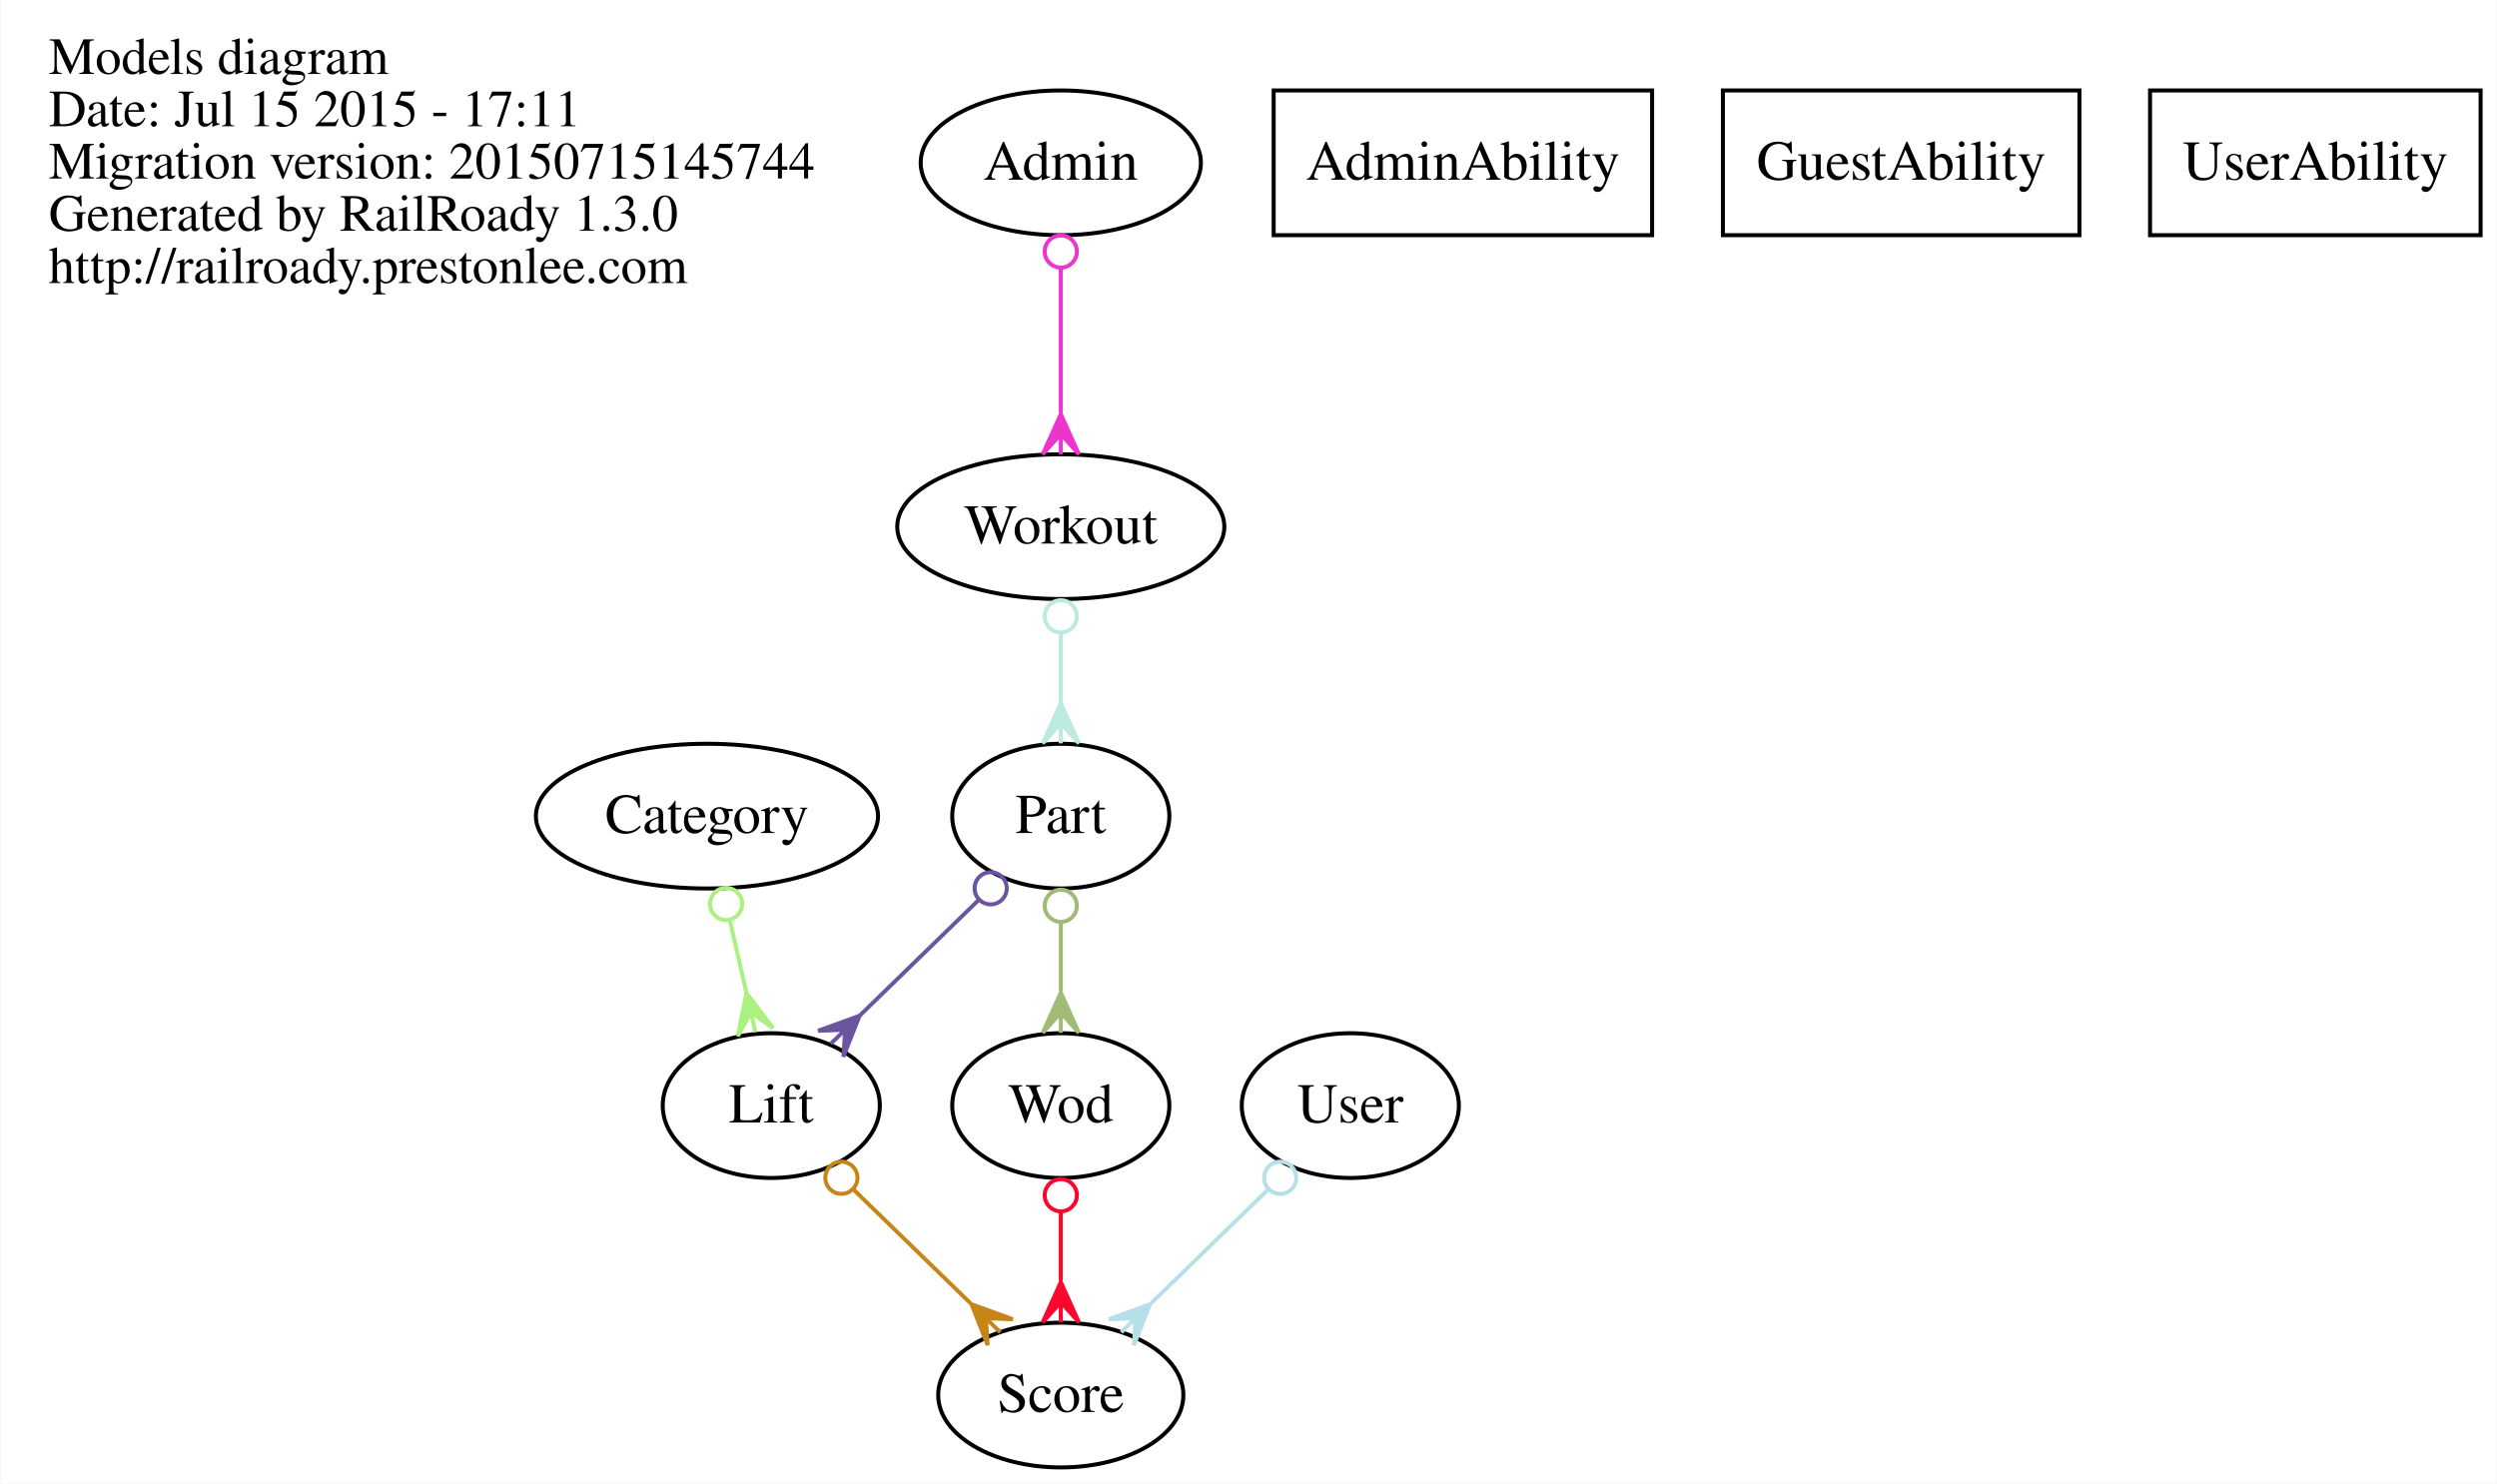
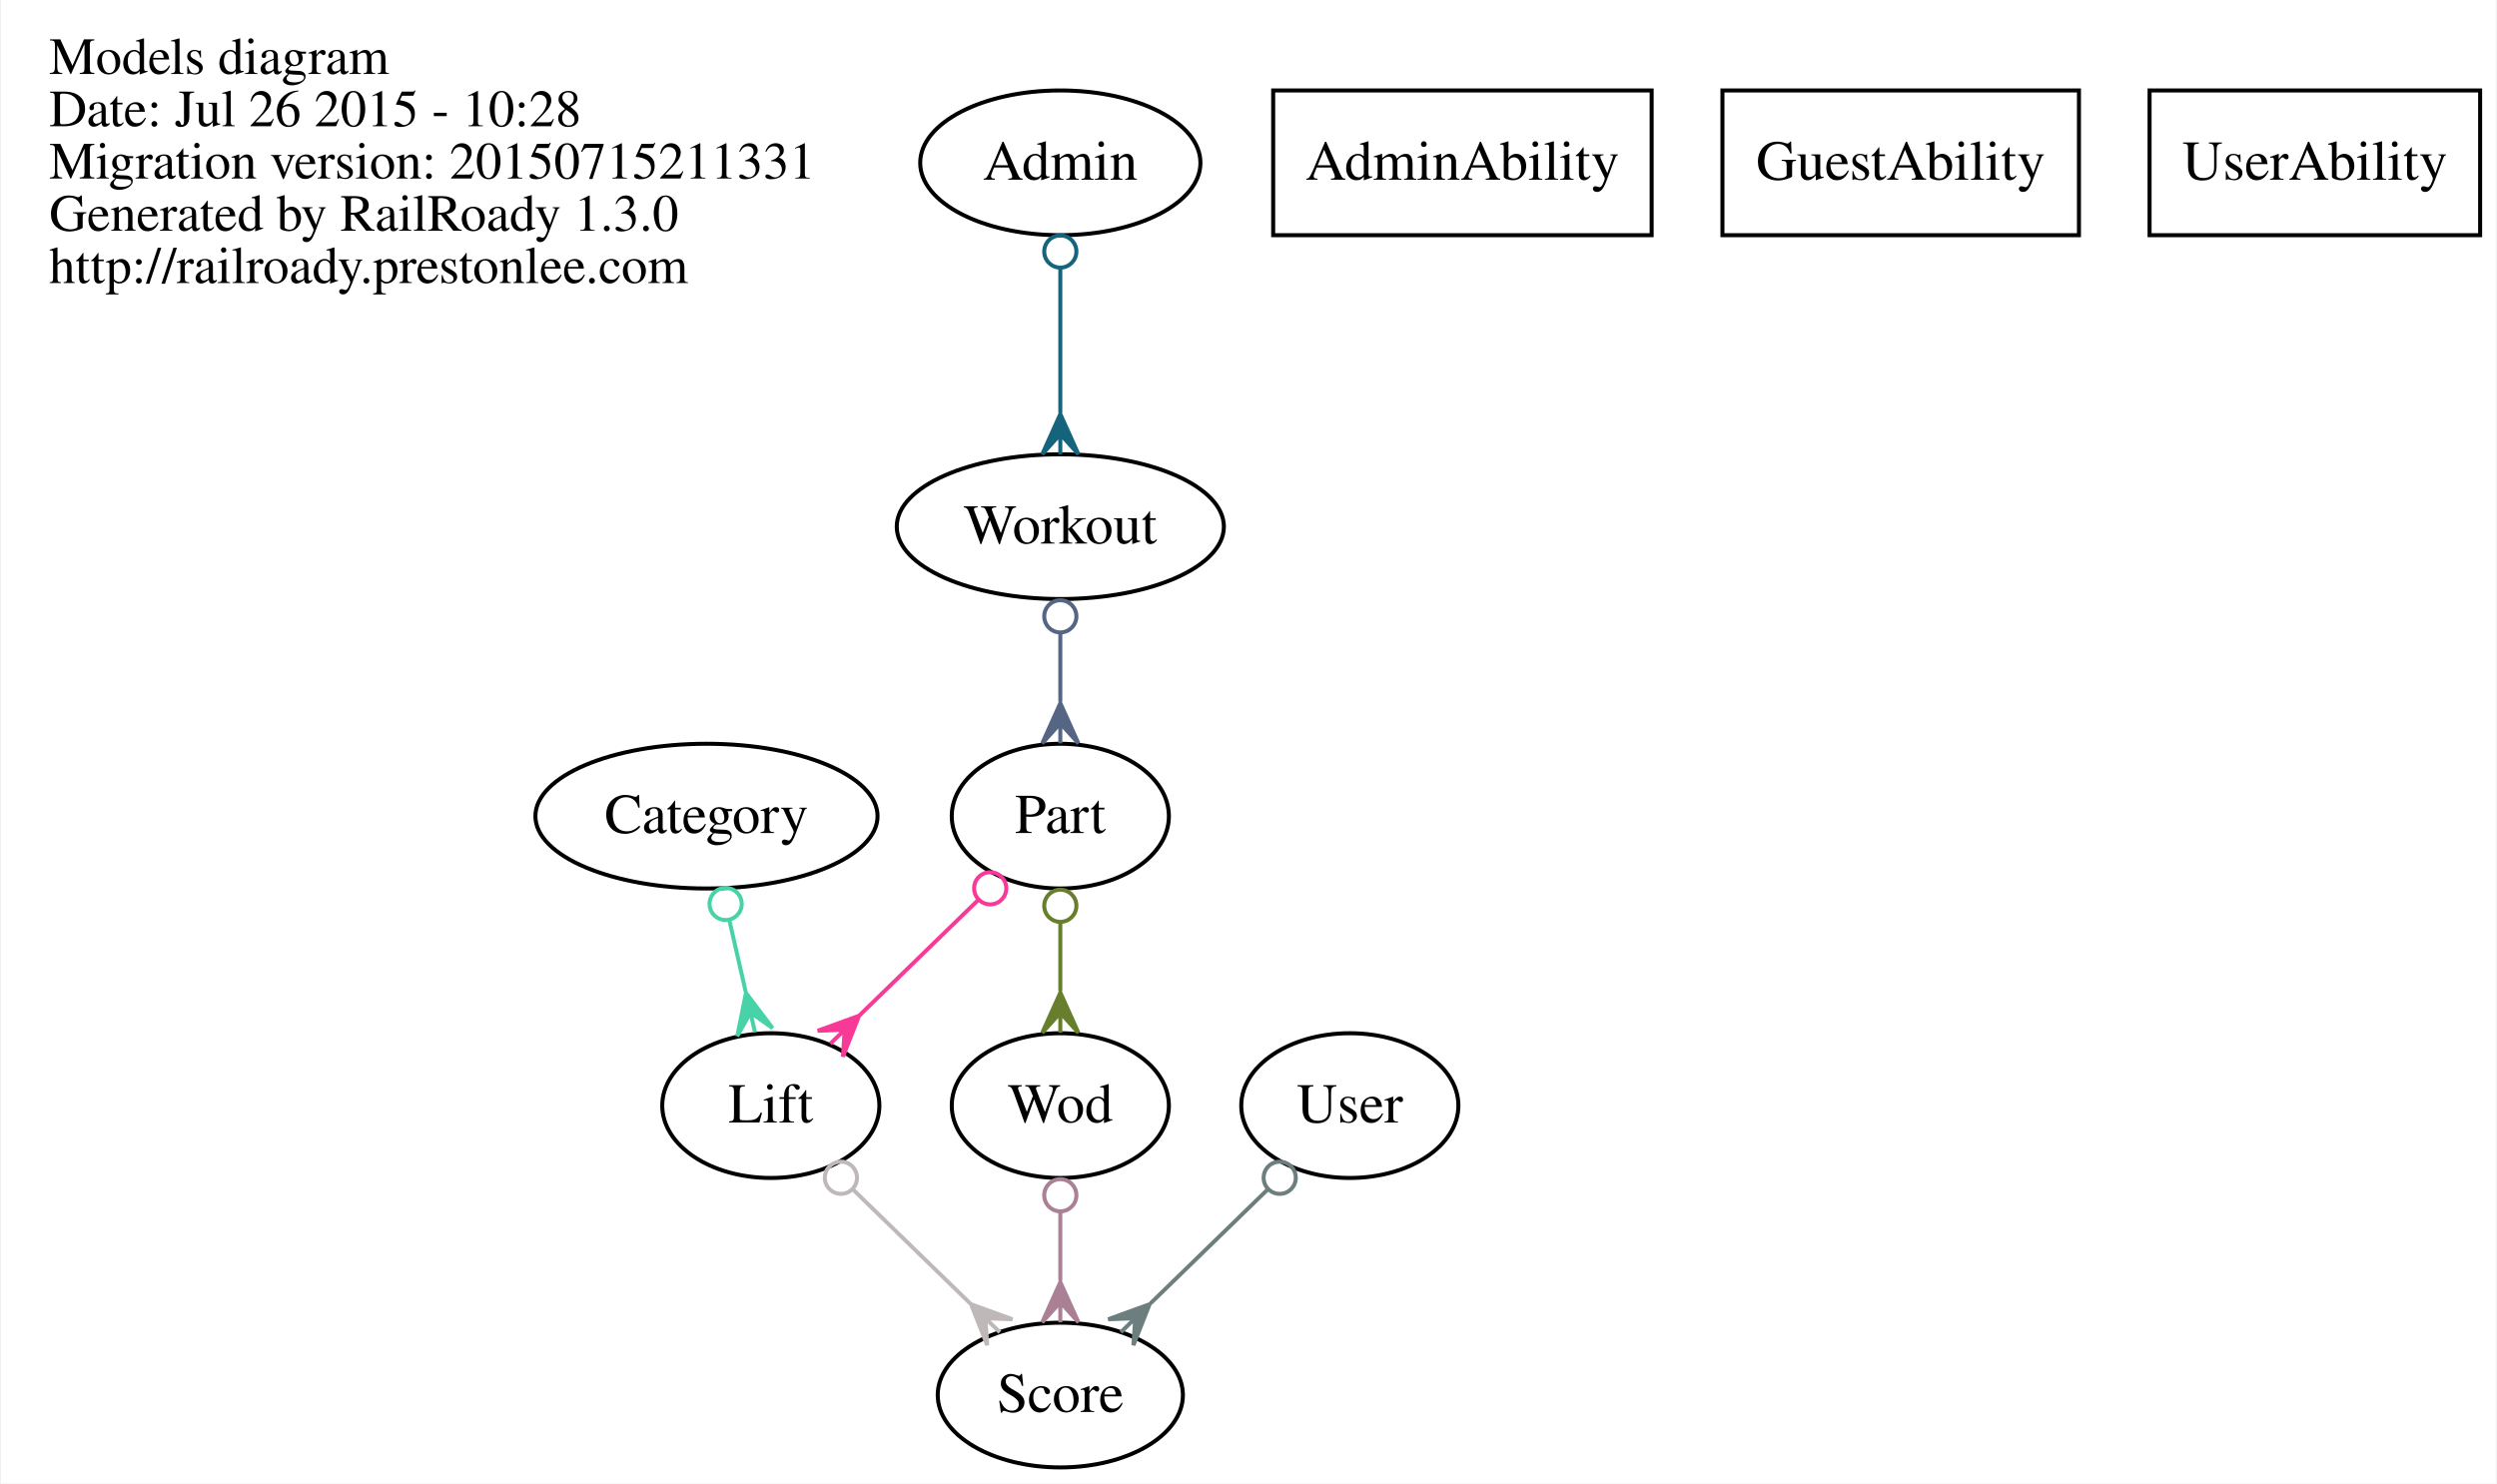
- <svg xmlns="http://www.w3.org/2000/svg" width="621pt" height="369pt" viewBox="0.00 0.00 620.74 369.00">
+ <svg xmlns="http://www.w3.org/2000/svg" width="621pt" height="369pt" viewBox="0.00 0.00 620.50 369.00">
  <g id="graph0" class="graph" transform="scale(1 1) rotate(0) translate(4 365)">
-     <polygon fill="white" stroke="none" points="-4,4 -4,-365 616.74,-365 616.74,4 -4,4" />
+     <polygon fill="white" stroke="none" points="-4,4 -4,-365 616.501,-365 616.501,4 -4,4" />
    <g id="node1" class="node">
      <text text-anchor="start" x="8" y="-346.6" font-family="Times,serif" font-size="13.00">Models diagram</text>
-       <text text-anchor="start" x="8" y="-333.6" font-family="Times,serif" font-size="13.00">Date: Jul 15 2015 - 17:11</text>
-       <text text-anchor="start" x="8" y="-320.6" font-family="Times,serif" font-size="13.00">Migration version: 20150715145744</text>
+       <text text-anchor="start" x="8" y="-333.6" font-family="Times,serif" font-size="13.00">Date: Jul 26 2015 - 10:28</text>
+       <text text-anchor="start" x="8" y="-320.6" font-family="Times,serif" font-size="13.00">Migration version: 20150715211331</text>
      <text text-anchor="start" x="8" y="-307.6" font-family="Times,serif" font-size="13.00">Generated by RailRoady 1.3.0</text>
      <text text-anchor="start" x="8" y="-294.6" font-family="Times,serif" font-size="13.00">http://railroady.prestonlee.com</text>
    </g>
    <g id="node2" class="node">
-       <ellipse fill="none" stroke="black" cx="259.688" cy="-324.5" rx="34.846" ry="18" />
-       <text text-anchor="middle" x="259.688" y="-320.3" font-family="Times,serif" font-size="14.00">Admin</text>
+       <ellipse fill="none" stroke="black" cx="259.45" cy="-324.5" rx="34.846" ry="18" />
+       <text text-anchor="middle" x="259.45" y="-320.3" font-family="Times,serif" font-size="14.00">Admin</text>
    </g>
    <g id="node12" class="node">
-       <ellipse fill="none" stroke="black" cx="259.688" cy="-234" rx="40.678" ry="18" />
-       <text text-anchor="middle" x="259.688" y="-229.8" font-family="Times,serif" font-size="14.00">Workout</text>
+       <ellipse fill="none" stroke="black" cx="259.45" cy="-234" rx="40.678" ry="18" />
+       <text text-anchor="middle" x="259.45" y="-229.8" font-family="Times,serif" font-size="14.00">Workout</text>
    </g>
    <g id="edge1" class="edge">
-       <path fill="none" stroke="#ed35cd" d="M259.688,-298.189C259.688,-286.971 259.688,-273.752 259.688,-262.311" />
-       <ellipse fill="none" stroke="#ed35cd" cx="259.688" cy="-302.436" rx="4" ry="4" />
-       <polygon fill="#ed35cd" stroke="#ed35cd" points="259.688,-262.011 264.188,-252.011 259.688,-257.011 259.688,-252.011 259.688,-252.011 259.688,-252.011 259.688,-257.011 255.188,-252.011 259.688,-262.011 259.688,-262.011" />
+       <path fill="none" stroke="#16647c" d="M259.45,-298.189C259.45,-286.971 259.45,-273.752 259.45,-262.311" />
+       <ellipse fill="none" stroke="#16647c" cx="259.45" cy="-302.436" rx="4" ry="4" />
+       <polygon fill="#16647c" stroke="#16647c" points="259.45,-262.011 263.95,-252.011 259.45,-257.011 259.45,-252.011 259.45,-252.011 259.45,-252.011 259.45,-257.011 254.95,-252.011 259.45,-262.011 259.45,-262.011" />
    </g>
    <g id="node3" class="node">
-       <polygon fill="none" stroke="black" points="406.747,-342.5 312.628,-342.5 312.628,-306.5 406.747,-306.5 406.747,-342.5" />
-       <text text-anchor="middle" x="359.688" y="-320.3" font-family="Times,serif" font-size="14.00">AdminAbility</text>
+       <polygon fill="none" stroke="black" points="406.509,-342.5 312.39,-342.5 312.39,-306.5 406.509,-306.5 406.509,-342.5" />
+       <text text-anchor="middle" x="359.45" y="-320.3" font-family="Times,serif" font-size="14.00">AdminAbility</text>
    </g>
    <g id="node4" class="node">
-       <ellipse fill="none" stroke="black" cx="171.688" cy="-162" rx="42.546" ry="18" />
-       <text text-anchor="middle" x="171.688" y="-157.8" font-family="Times,serif" font-size="14.00">Category</text>
+       <ellipse fill="none" stroke="black" cx="171.45" cy="-162" rx="42.546" ry="18" />
+       <text text-anchor="middle" x="171.45" y="-157.8" font-family="Times,serif" font-size="14.00">Category</text>
    </g>
    <g id="node6" class="node">
-       <ellipse fill="none" stroke="black" cx="187.688" cy="-90" rx="27" ry="18" />
-       <text text-anchor="middle" x="187.688" y="-85.8" font-family="Times,serif" font-size="14.00">Lift</text>
+       <ellipse fill="none" stroke="black" cx="187.45" cy="-90" rx="27" ry="18" />
+       <text text-anchor="middle" x="187.45" y="-85.8" font-family="Times,serif" font-size="14.00">Lift</text>
    </g>
    <g id="edge2" class="edge">
-       <path fill="none" stroke="#aaf180" d="M177.405,-135.987C178.716,-130.249 180.117,-124.121 181.449,-118.293" />
-       <ellipse fill="none" stroke="#aaf180" cx="176.452" cy="-140.156" rx="4" ry="4" />
-       <polygon fill="#aaf180" stroke="#aaf180" points="181.511,-118.024 188.126,-109.278 182.625,-113.15 183.739,-108.275 183.739,-108.275 183.739,-108.275 182.625,-113.15 179.352,-107.273 181.511,-118.024 181.511,-118.024" />
+       <path fill="none" stroke="#48d2a7" d="M177.167,-135.987C178.478,-130.249 179.879,-124.121 181.211,-118.293" />
+       <ellipse fill="none" stroke="#48d2a7" cx="176.214" cy="-140.156" rx="4" ry="4" />
+       <polygon fill="#48d2a7" stroke="#48d2a7" points="181.273,-118.024 187.888,-109.278 182.387,-113.15 183.501,-108.275 183.501,-108.275 183.501,-108.275 182.387,-113.15 179.114,-107.273 181.273,-118.024 181.273,-118.024" />
    </g>
    <g id="node5" class="node">
-       <polygon fill="none" stroke="black" points="513.019,-342.5 424.356,-342.5 424.356,-306.5 513.019,-306.5 513.019,-342.5" />
-       <text text-anchor="middle" x="468.688" y="-320.3" font-family="Times,serif" font-size="14.00">GuestAbility</text>
+       <polygon fill="none" stroke="black" points="512.781,-342.5 424.118,-342.5 424.118,-306.5 512.781,-306.5 512.781,-342.5" />
+       <text text-anchor="middle" x="468.45" y="-320.3" font-family="Times,serif" font-size="14.00">GuestAbility</text>
    </g>
    <g id="node8" class="node">
-       <ellipse fill="none" stroke="black" cx="259.688" cy="-18" rx="30.486" ry="18" />
-       <text text-anchor="middle" x="259.688" y="-13.8" font-family="Times,serif" font-size="14.00">Score</text>
+       <ellipse fill="none" stroke="black" cx="259.45" cy="-18" rx="30.486" ry="18" />
+       <text text-anchor="middle" x="259.45" y="-13.8" font-family="Times,serif" font-size="14.00">Score</text>
    </g>
    <g id="edge3" class="edge">
-       <path fill="none" stroke="#c58617" d="M208.062,-69.192C217.151,-60.355 227.89,-49.914 237.213,-40.851" />
-       <ellipse fill="none" stroke="#c58617" cx="205.126" cy="-72.046" rx="4" ry="4" />
-       <polygon fill="#c58617" stroke="#c58617" points="237.474,-40.597 247.78,-36.853 241.059,-37.112 244.644,-33.626 244.644,-33.626 244.644,-33.626 241.059,-37.112 241.507,-30.4 237.474,-40.597 237.474,-40.597" />
+       <path fill="none" stroke="#bfb8b8" d="M207.824,-69.192C216.913,-60.355 227.652,-49.914 236.975,-40.851" />
+       <ellipse fill="none" stroke="#bfb8b8" cx="204.888" cy="-72.046" rx="4" ry="4" />
+       <polygon fill="#bfb8b8" stroke="#bfb8b8" points="237.235,-40.597 247.542,-36.853 240.82,-37.112 244.405,-33.626 244.405,-33.626 244.405,-33.626 240.82,-37.112 241.269,-30.4 237.235,-40.597 237.235,-40.597" />
    </g>
    <g id="node7" class="node">
-       <ellipse fill="none" stroke="black" cx="259.688" cy="-162" rx="27" ry="18" />
-       <text text-anchor="middle" x="259.688" y="-157.8" font-family="Times,serif" font-size="14.00">Part</text>
+       <ellipse fill="none" stroke="black" cx="259.45" cy="-162" rx="27" ry="18" />
+       <text text-anchor="middle" x="259.45" y="-157.8" font-family="Times,serif" font-size="14.00">Part</text>
    </g>
    <g id="edge4" class="edge">
-       <path fill="none" stroke="#6b54a0" d="M239.273,-141.152C230.026,-132.163 219.08,-121.52 209.655,-112.357" />
-       <ellipse fill="none" stroke="#6b54a0" cx="242.249" cy="-144.046" rx="4" ry="4" />
-       <polygon fill="#6b54a0" stroke="#6b54a0" points="209.653,-112.356 205.62,-102.158 206.068,-108.87 202.483,-105.385 202.483,-105.385 202.483,-105.385 206.068,-108.87 199.347,-108.611 209.653,-112.356 209.653,-112.356" />
+       <path fill="none" stroke="#f83998" d="M239.035,-141.152C229.788,-132.163 218.842,-121.52 209.416,-112.357" />
+       <ellipse fill="none" stroke="#f83998" cx="242.011" cy="-144.046" rx="4" ry="4" />
+       <polygon fill="#f83998" stroke="#f83998" points="209.415,-112.356 205.382,-102.158 205.83,-108.87 202.245,-105.385 202.245,-105.385 202.245,-105.385 205.83,-108.87 199.109,-108.611 209.415,-112.356 209.415,-112.356" />
    </g>
    <g id="node11" class="node">
-       <ellipse fill="none" stroke="black" cx="259.688" cy="-90" rx="27" ry="18" />
-       <text text-anchor="middle" x="259.688" y="-85.8" font-family="Times,serif" font-size="14.00">Wod</text>
+       <ellipse fill="none" stroke="black" cx="259.45" cy="-90" rx="27" ry="18" />
+       <text text-anchor="middle" x="259.45" y="-85.8" font-family="Times,serif" font-size="14.00">Wod</text>
    </g>
    <g id="edge5" class="edge">
-       <path fill="none" stroke="#9fbb75" d="M259.688,-135.64C259.688,-130.063 259.688,-124.132 259.688,-118.476" />
-       <ellipse fill="none" stroke="#9fbb75" cx="259.688" cy="-139.697" rx="4" ry="4" />
-       <polygon fill="#9fbb75" stroke="#9fbb75" points="259.688,-118.104 264.188,-108.104 259.688,-113.104 259.688,-108.104 259.688,-108.104 259.688,-108.104 259.688,-113.104 255.188,-108.104 259.688,-118.104 259.688,-118.104" />
+       <path fill="none" stroke="#677e2c" d="M259.45,-135.64C259.45,-130.063 259.45,-124.132 259.45,-118.476" />
+       <ellipse fill="none" stroke="#677e2c" cx="259.45" cy="-139.697" rx="4" ry="4" />
+       <polygon fill="#677e2c" stroke="#677e2c" points="259.45,-118.104 263.95,-108.104 259.45,-113.104 259.45,-108.104 259.45,-108.104 259.45,-108.104 259.45,-113.104 254.95,-108.104 259.45,-118.104 259.45,-118.104" />
    </g>
    <g id="node9" class="node">
-       <ellipse fill="none" stroke="black" cx="331.688" cy="-90" rx="27" ry="18" />
-       <text text-anchor="middle" x="331.688" y="-85.8" font-family="Times,serif" font-size="14.00">User</text>
+       <ellipse fill="none" stroke="black" cx="331.45" cy="-90" rx="27" ry="18" />
+       <text text-anchor="middle" x="331.45" y="-85.8" font-family="Times,serif" font-size="14.00">User</text>
    </g>
    <g id="edge6" class="edge">
-       <path fill="none" stroke="#b6e0e7" d="M311.314,-69.192C302.224,-60.355 291.485,-49.914 282.163,-40.851" />
-       <ellipse fill="none" stroke="#b6e0e7" cx="314.249" cy="-72.046" rx="4" ry="4" />
-       <polygon fill="#b6e0e7" stroke="#b6e0e7" points="281.902,-40.597 277.869,-30.4 278.317,-37.112 274.732,-33.626 274.732,-33.626 274.732,-33.626 278.317,-37.112 271.595,-36.853 281.902,-40.597 281.902,-40.597" />
+       <path fill="none" stroke="#6c7e7e" d="M311.076,-69.192C301.986,-60.355 291.247,-49.914 281.925,-40.851" />
+       <ellipse fill="none" stroke="#6c7e7e" cx="314.011" cy="-72.046" rx="4" ry="4" />
+       <polygon fill="#6c7e7e" stroke="#6c7e7e" points="281.664,-40.597 277.631,-30.4 278.079,-37.112 274.494,-33.626 274.494,-33.626 274.494,-33.626 278.079,-37.112 271.357,-36.853 281.664,-40.597 281.664,-40.597" />
    </g>
    <g id="node10" class="node">
-       <polygon fill="none" stroke="black" points="612.791,-342.5 530.584,-342.5 530.584,-306.5 612.791,-306.5 612.791,-342.5" />
-       <text text-anchor="middle" x="571.688" y="-320.3" font-family="Times,serif" font-size="14.00">UserAbility</text>
+       <polygon fill="none" stroke="black" points="612.553,-342.5 530.346,-342.5 530.346,-306.5 612.553,-306.5 612.553,-342.5" />
+       <text text-anchor="middle" x="571.45" y="-320.3" font-family="Times,serif" font-size="14.00">UserAbility</text>
    </g>
    <g id="edge7" class="edge">
-       <path fill="none" stroke="#fb072e" d="M259.688,-63.64C259.688,-58.063 259.688,-52.132 259.688,-46.476" />
-       <ellipse fill="none" stroke="#fb072e" cx="259.688" cy="-67.697" rx="4" ry="4" />
-       <polygon fill="#fb072e" stroke="#fb072e" points="259.688,-46.104 264.188,-36.104 259.688,-41.104 259.688,-36.104 259.688,-36.104 259.688,-36.104 259.688,-41.104 255.188,-36.104 259.688,-46.104 259.688,-46.104" />
+       <path fill="none" stroke="#a98094" d="M259.45,-63.64C259.45,-58.063 259.45,-52.132 259.45,-46.476" />
+       <ellipse fill="none" stroke="#a98094" cx="259.45" cy="-67.697" rx="4" ry="4" />
+       <polygon fill="#a98094" stroke="#a98094" points="259.45,-46.104 263.95,-36.104 259.45,-41.104 259.45,-36.104 259.45,-36.104 259.45,-36.104 259.45,-41.104 254.95,-36.104 259.45,-46.104 259.45,-46.104" />
    </g>
    <g id="edge8" class="edge">
-       <path fill="none" stroke="#baeae0" d="M259.688,-207.64C259.688,-202.063 259.688,-196.132 259.688,-190.476" />
-       <ellipse fill="none" stroke="#baeae0" cx="259.688" cy="-211.697" rx="4" ry="4" />
-       <polygon fill="#baeae0" stroke="#baeae0" points="259.688,-190.104 264.188,-180.104 259.688,-185.104 259.688,-180.104 259.688,-180.104 259.688,-180.104 259.688,-185.104 255.188,-180.104 259.688,-190.104 259.688,-190.104" />
+       <path fill="none" stroke="#556684" d="M259.45,-207.64C259.45,-202.063 259.45,-196.132 259.45,-190.476" />
+       <ellipse fill="none" stroke="#556684" cx="259.45" cy="-211.697" rx="4" ry="4" />
+       <polygon fill="#556684" stroke="#556684" points="259.45,-190.104 263.95,-180.104 259.45,-185.104 259.45,-180.104 259.45,-180.104 259.45,-180.104 259.45,-185.104 254.95,-180.104 259.45,-190.104 259.45,-190.104" />
    </g>
  </g>
</svg>
